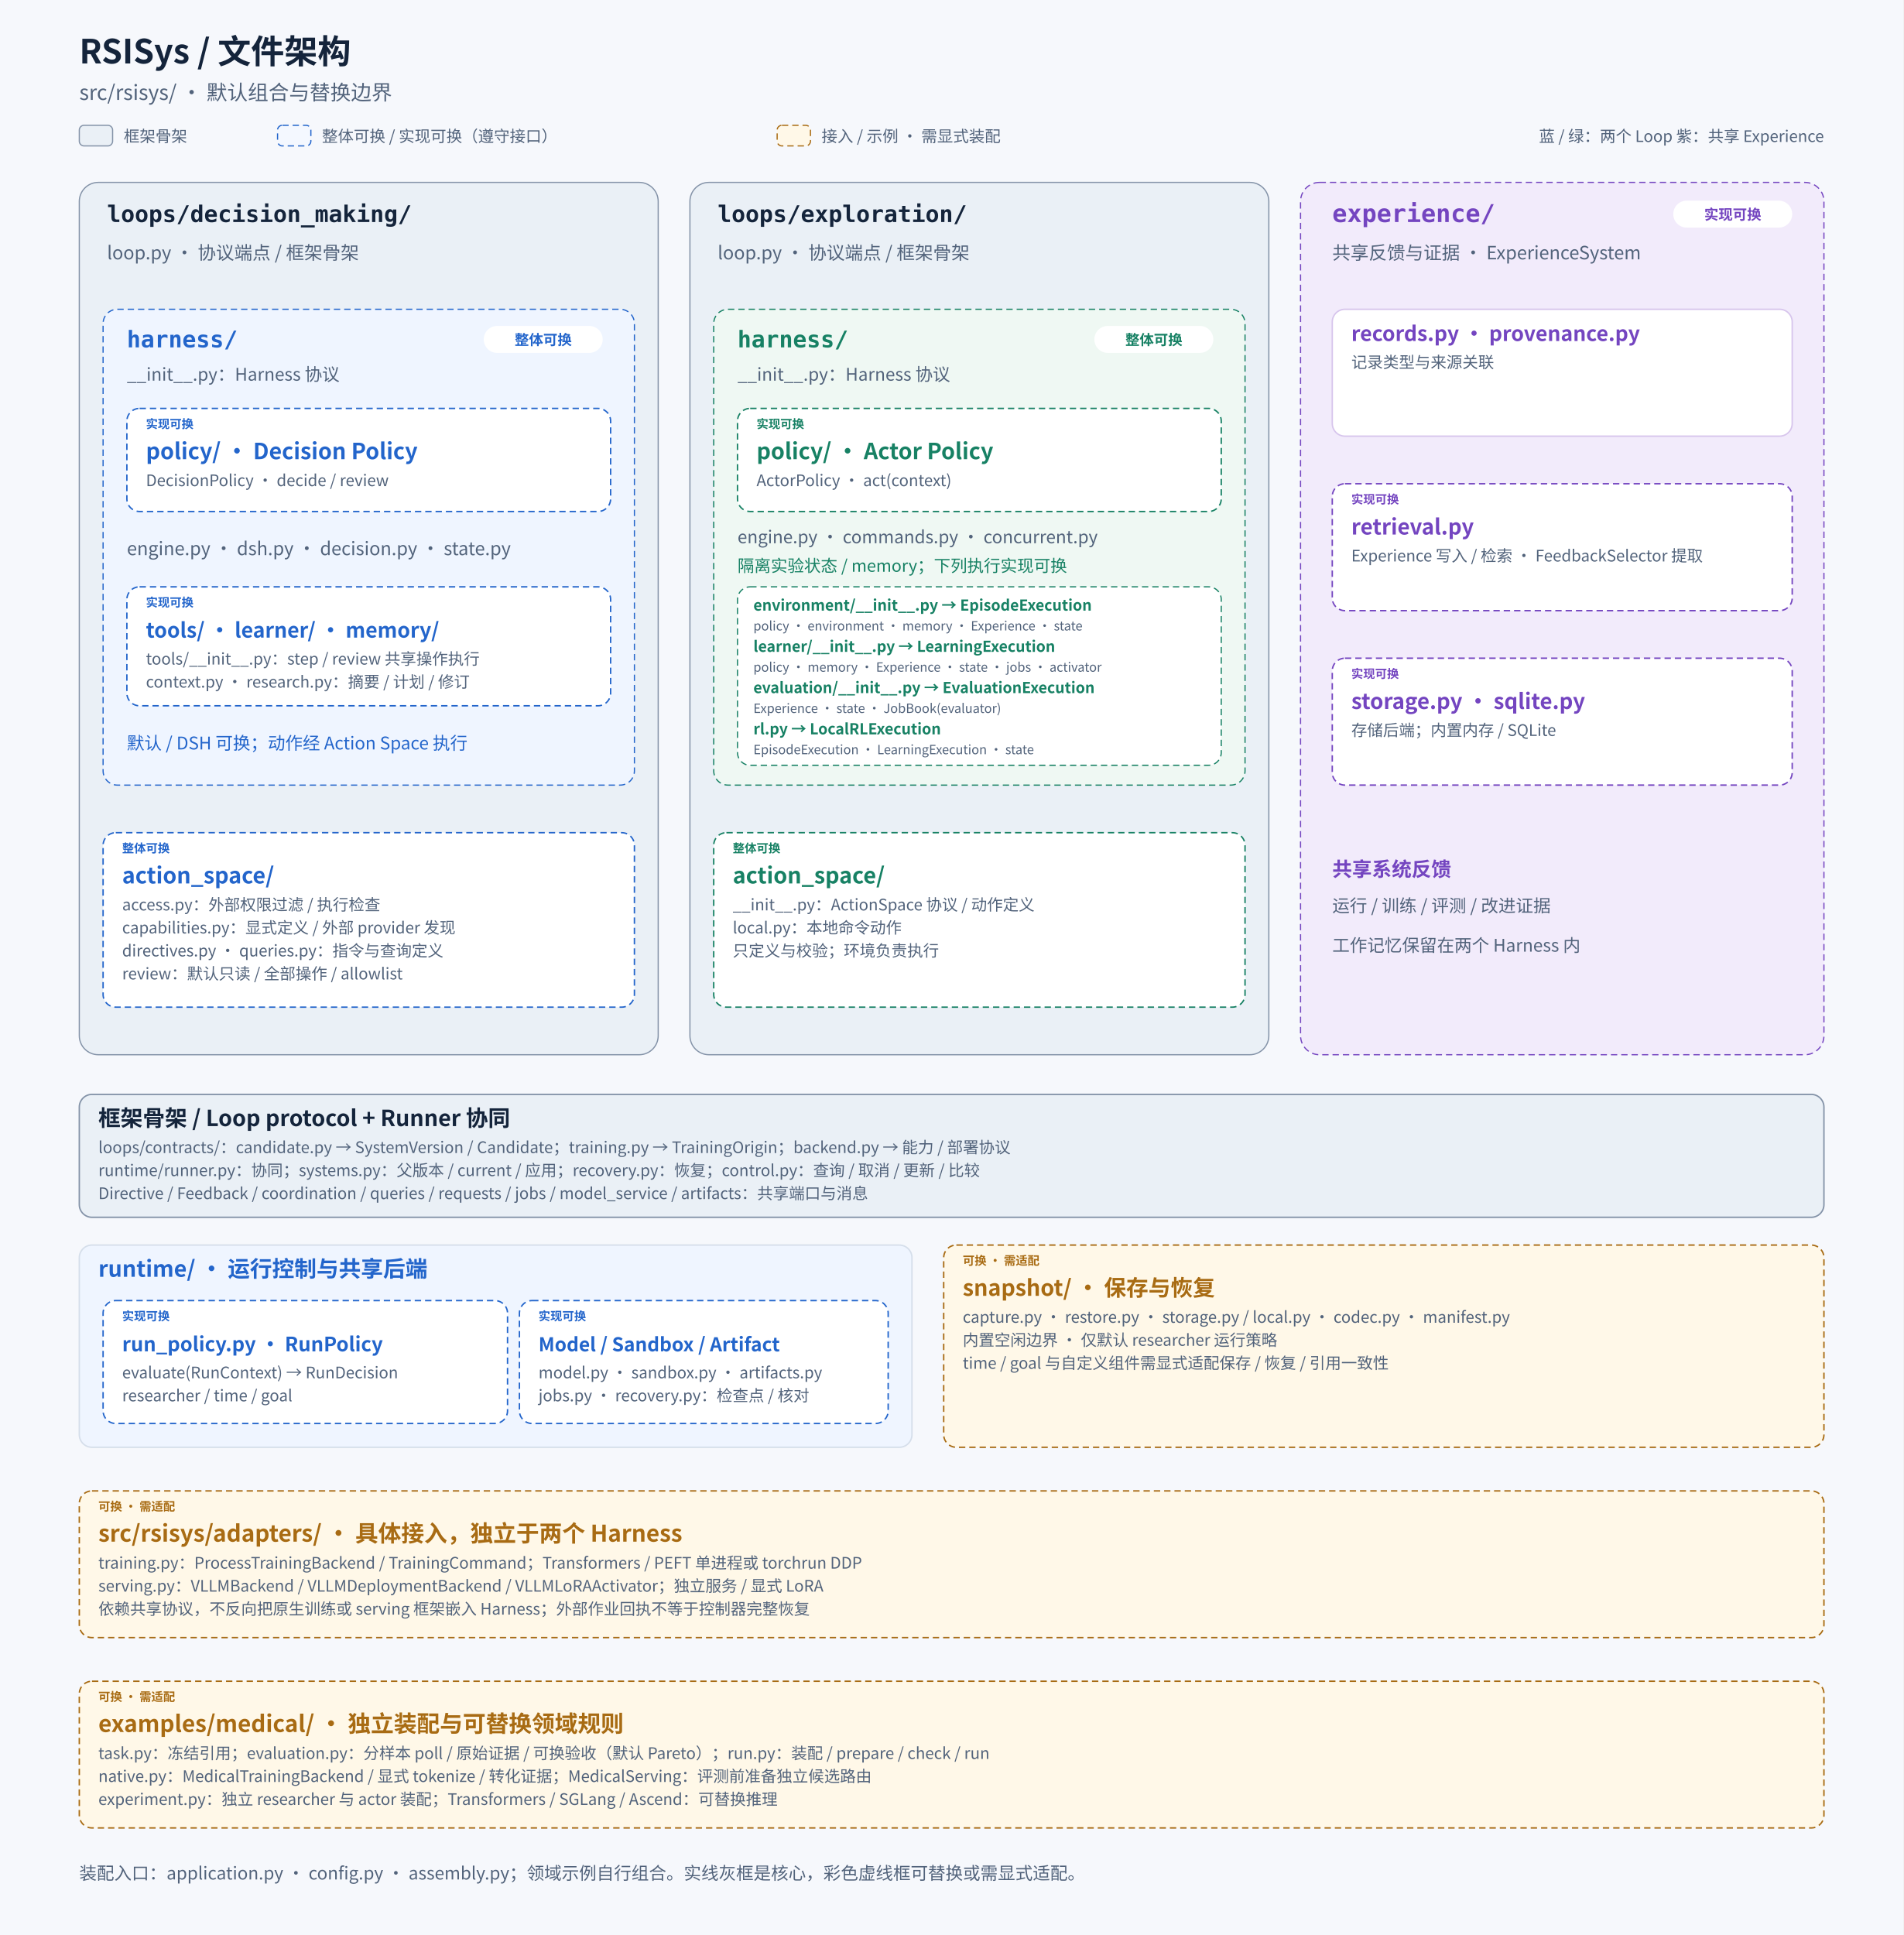
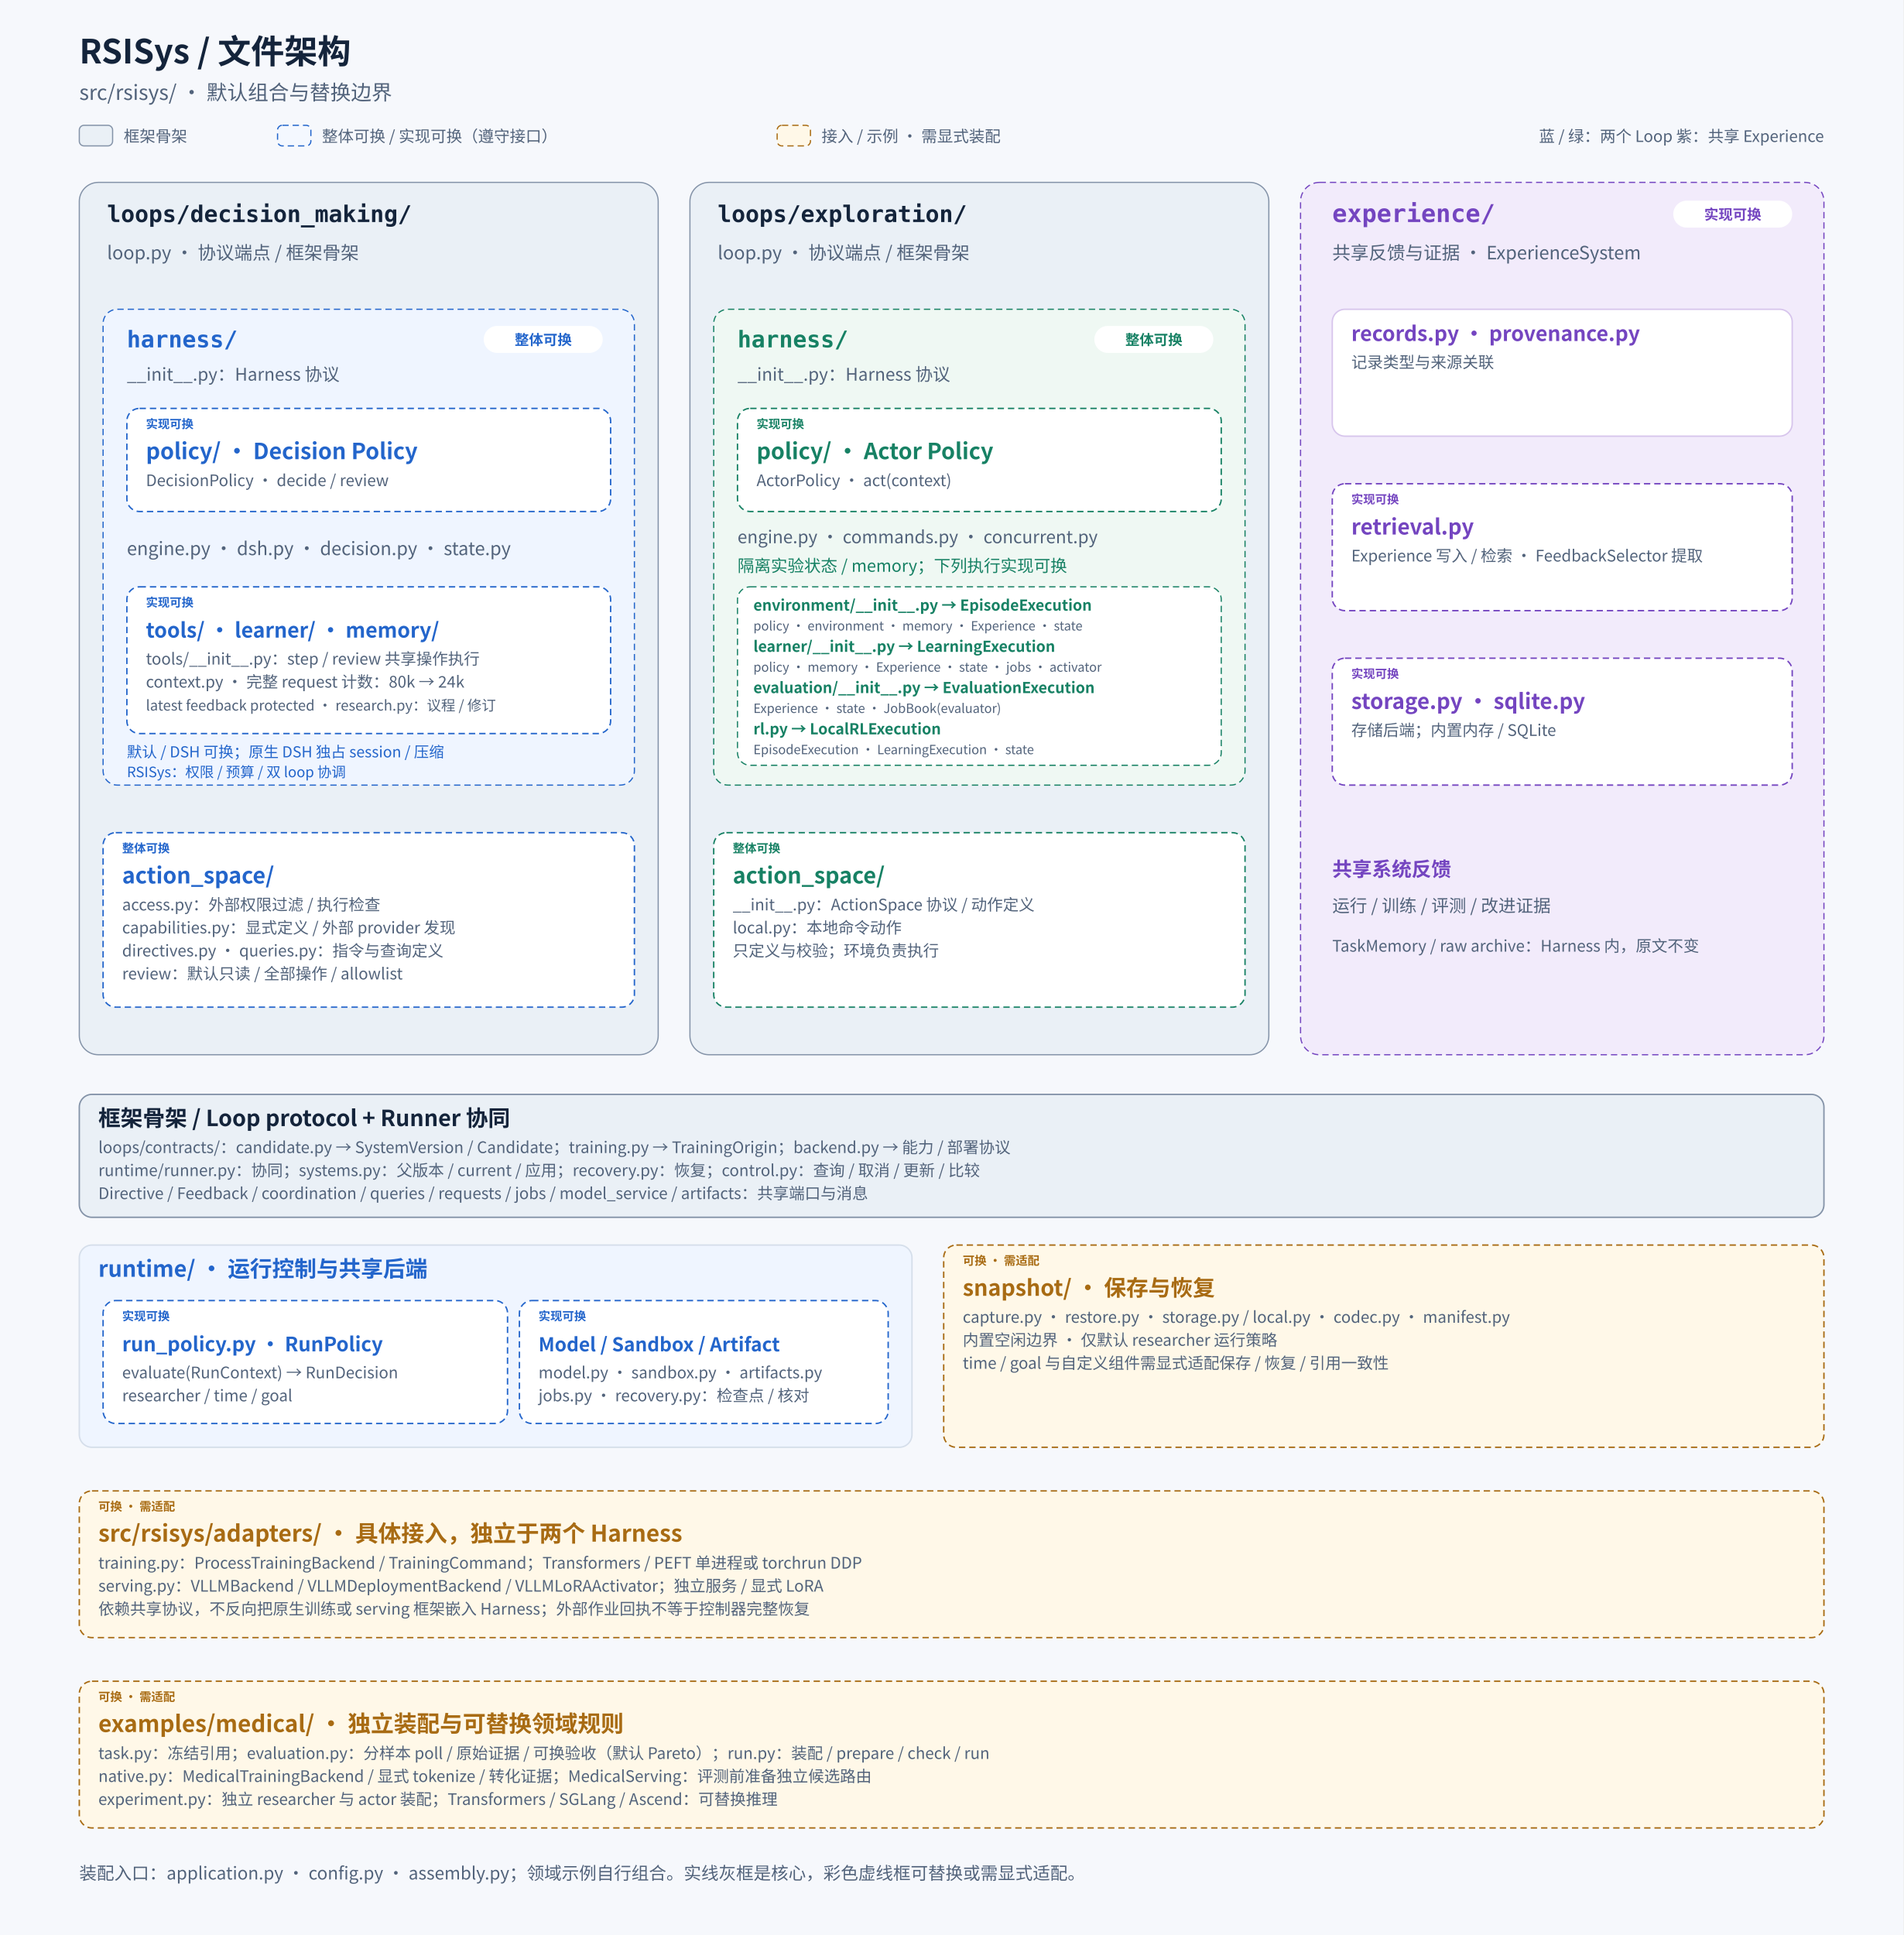
<svg xmlns="http://www.w3.org/2000/svg" width="2400" height="2440" viewBox="0 0 2400 2440" role="img" aria-labelledby="title desc">
  <defs>
    <marker id="arrow-gray" markerWidth="10" markerHeight="10" refX="8.7" refY="5" orient="auto" markerUnits="userSpaceOnUse">
      <path d="M 0 0 L 10 5 L 0 10 Z" fill="#8493A8" />
    </marker>
    <marker id="arrow-blue" markerWidth="10" markerHeight="10" refX="8.7" refY="5" orient="auto" markerUnits="userSpaceOnUse">
      <path d="M 0 0 L 10 5 L 0 10 Z" fill="#2365CB" />
    </marker>
    <marker id="arrow-green" markerWidth="10" markerHeight="10" refX="8.7" refY="5" orient="auto" markerUnits="userSpaceOnUse">
      <path d="M 0 0 L 10 5 L 0 10 Z" fill="#178164" />
    </marker>
    <marker id="arrow-purple" markerWidth="10" markerHeight="10" refX="8.7" refY="5" orient="auto" markerUnits="userSpaceOnUse">
      <path d="M 0 0 L 10 5 L 0 10 Z" fill="#7445C0" />
    </marker>
    <marker id="arrow-amber" markerWidth="10" markerHeight="10" refX="8.7" refY="5" orient="auto" markerUnits="userSpaceOnUse">
      <path d="M 0 0 L 10 5 L 0 10 Z" fill="#A86B13" />
    </marker>
  </defs>
  <rect width="2400" height="2440" fill="#F6F8FC" />
  <text x="100" y="80" font-family="'PingFang SC', 'Noto Sans CJK SC', 'Microsoft YaHei', sans-serif" font-size="42" font-weight="750" fill="#14243B" text-anchor="start">RSISys / 文件架构</text>
  <text x="100" y="126" font-family="'PingFang SC', 'Noto Sans CJK SC', 'Microsoft YaHei', sans-serif" font-size="26" font-weight="400" fill="#52637B" text-anchor="start">src/rsisys/ · 默认组合与替换边界</text>
  <rect x="100" y="158" width="42" height="26" rx="6" fill="#EAF0F6" stroke="#8493A8" stroke-width="1.5" />
  <text x="156" y="179" font-family="'PingFang SC', 'Noto Sans CJK SC', 'Microsoft YaHei', sans-serif" font-size="20" font-weight="400" fill="#52637B" text-anchor="start">框架骨架</text>
  <rect x="350" y="158" width="42" height="26" rx="6" fill="#F4F8FF" stroke="#2365CB" stroke-width="1.5" stroke-dasharray="8 5" />
  <text x="406" y="179" font-family="'PingFang SC', 'Noto Sans CJK SC', 'Microsoft YaHei', sans-serif" font-size="20" font-weight="400" fill="#52637B" text-anchor="start">整体可换 / 实现可换（遵守接口）</text>
  <rect x="980" y="158" width="42" height="26" rx="6" fill="#FFF8E8" stroke="#A86B13" stroke-width="1.5" stroke-dasharray="8 5" />
  <text x="1036" y="179" font-family="'PingFang SC', 'Noto Sans CJK SC', 'Microsoft YaHei', sans-serif" font-size="20" font-weight="400" fill="#52637B" text-anchor="start">接入 / 示例 · 需显式装配</text>
  <text x="2300" y="179" font-family="'PingFang SC', 'Noto Sans CJK SC', 'Microsoft YaHei', sans-serif" font-size="20" font-weight="400" fill="#52637B" text-anchor="end">蓝 / 绿：两个 Loop    紫：共享 Experience</text>
  <g id="decision-dir">
    <rect x="100" y="230" width="730" height="1100" rx="24" fill="#EAF0F6" stroke="#8493A8" stroke-width="1.5" />
    <text x="135" y="280" font-family="'SFMono-Regular', 'Menlo', 'Consolas', 'PingFang SC', monospace" font-size="29" font-weight="700" fill="#14243B" text-anchor="start">loops/decision_making/</text>
    <text x="135" y="327" font-family="'PingFang SC', 'Noto Sans CJK SC', 'Microsoft YaHei', sans-serif" font-size="23" font-weight="400" fill="#52637B" text-anchor="start">loop.py · 协议端点 / 框架骨架</text>
    <rect x="130" y="390" width="670" height="600" rx="18" fill="#EFF5FF" stroke="#2365CB" stroke-width="1.5" stroke-dasharray="8 5" />
    <text x="160" y="438" font-family="'SFMono-Regular', 'Menlo', 'Consolas', 'PingFang SC', monospace" font-size="29" font-weight="650" fill="#2365CB" text-anchor="start">harness/</text>
    <rect x="610" y="411" width="150" height="34" rx="17" fill="#FFFFFF" stroke="none" stroke-width="0" />
    <text x="685.0" y="435" font-family="'PingFang SC', 'Noto Sans CJK SC', 'Microsoft YaHei', sans-serif" font-size="18" font-weight="600" fill="#2365CB" text-anchor="middle">整体可换</text>
    <text x="160" y="480" font-family="'PingFang SC', 'Noto Sans CJK SC', 'Microsoft YaHei', sans-serif" font-size="22" font-weight="400" fill="#52637B" text-anchor="start">__init__.py：Harness 协议</text>
    <g id="decision-dir-policy">
      <rect x="160" y="515" width="610" height="130" rx="16" fill="#FFFFFF" stroke="#2365CB" stroke-width="1.8" stroke-dasharray="8 5" />
      <text x="184" y="540" font-family="'PingFang SC', 'Noto Sans CJK SC', 'Microsoft YaHei', sans-serif" font-size="15" font-weight="700" fill="#2365CB" text-anchor="start">实现可换</text>
      <text x="184" y="579" font-family="'PingFang SC', 'Noto Sans CJK SC', 'Microsoft YaHei', sans-serif" font-size="28" font-weight="650" fill="#2365CB" text-anchor="start">policy/ · Decision Policy</text>
      <text x="184" y="613" font-family="'PingFang SC', 'Noto Sans CJK SC', 'Microsoft YaHei', sans-serif" font-size="20" font-weight="400" fill="#52637B" text-anchor="start">DecisionPolicy · decide / review</text>
    </g>
    <text x="160" y="700" font-family="'PingFang SC', 'Noto Sans CJK SC', 'Microsoft YaHei', sans-serif" font-size="23" font-weight="400" fill="#52637B" text-anchor="start">engine.py · dsh.py · decision.py · state.py</text>
    <g id="decision-dir-internals">
-       <rect x="160" y="740" width="610" height="150" rx="16" fill="#FFFFFF" stroke="#2365CB" stroke-width="1.8" stroke-dasharray="8 5" />
+       <rect x="160" y="740" width="610" height="185" rx="16" fill="#FFFFFF" stroke="#2365CB" stroke-width="1.8" stroke-dasharray="8 5" />
      <text x="184" y="765" font-family="'PingFang SC', 'Noto Sans CJK SC', 'Microsoft YaHei', sans-serif" font-size="15" font-weight="700" fill="#2365CB" text-anchor="start">实现可换</text>
      <text x="184" y="804" font-family="'PingFang SC', 'Noto Sans CJK SC', 'Microsoft YaHei', sans-serif" font-size="26" font-weight="650" fill="#2365CB" text-anchor="start">tools/ · learner/ · memory/</text>
      <text x="184" y="838" font-family="'PingFang SC', 'Noto Sans CJK SC', 'Microsoft YaHei', sans-serif" font-size="20" font-weight="400" fill="#52637B" text-anchor="start">tools/__init__.py：step / review 共享操作执行</text>
-       <text x="184" y="867" font-family="'PingFang SC', 'Noto Sans CJK SC', 'Microsoft YaHei', sans-serif" font-size="20" font-weight="400" fill="#52637B" text-anchor="start">context.py · research.py：摘要 / 计划 / 修订</text>
+       <text x="184" y="867" font-family="'PingFang SC', 'Noto Sans CJK SC', 'Microsoft YaHei', sans-serif" font-size="20" font-weight="400" fill="#52637B" text-anchor="start">context.py · 完整 request 计数：80k → 24k</text>
+       <text x="184" y="896" font-family="'PingFang SC', 'Noto Sans CJK SC', 'Microsoft YaHei', sans-serif" font-size="18" font-weight="400" fill="#52637B" text-anchor="start">latest feedback protected · research.py：议程 / 修订</text>
    </g>
-     <text x="160" y="945" font-family="'PingFang SC', 'Noto Sans CJK SC', 'Microsoft YaHei', sans-serif" font-size="22" font-weight="400" fill="#2365CB" text-anchor="start">默认 / DSH 可换；动作经 Action Space 执行</text>
+     <text x="160" y="955" font-family="'PingFang SC', 'Noto Sans CJK SC', 'Microsoft YaHei', sans-serif" font-size="19" font-weight="400" fill="#2365CB" text-anchor="start">默认 / DSH 可换；原生 DSH 独占 session / 压缩</text>
+     <text x="160" y="980" font-family="'PingFang SC', 'Noto Sans CJK SC', 'Microsoft YaHei', sans-serif" font-size="18" font-weight="400" fill="#2365CB" text-anchor="start">RSISys：权限 / 预算 / 双 loop 协调</text>
    <g id="decision-dir-action-space">
      <rect x="130" y="1050" width="670" height="220" rx="16" fill="#FFFFFF" stroke="#2365CB" stroke-width="1.8" stroke-dasharray="8 5" />
      <text x="154" y="1075" font-family="'PingFang SC', 'Noto Sans CJK SC', 'Microsoft YaHei', sans-serif" font-size="15" font-weight="700" fill="#2365CB" text-anchor="start">整体可换</text>
      <text x="154" y="1114" font-family="'PingFang SC', 'Noto Sans CJK SC', 'Microsoft YaHei', sans-serif" font-size="28" font-weight="650" fill="#2365CB" text-anchor="start">action_space/</text>
      <text x="154" y="1148" font-family="'PingFang SC', 'Noto Sans CJK SC', 'Microsoft YaHei', sans-serif" font-size="20" font-weight="400" fill="#52637B" text-anchor="start">access.py：外部权限过滤 / 执行检查</text>
      <text x="154" y="1177" font-family="'PingFang SC', 'Noto Sans CJK SC', 'Microsoft YaHei', sans-serif" font-size="20" font-weight="400" fill="#52637B" text-anchor="start">capabilities.py：显式定义 / 外部 provider 发现</text>
      <text x="154" y="1206" font-family="'PingFang SC', 'Noto Sans CJK SC', 'Microsoft YaHei', sans-serif" font-size="20" font-weight="400" fill="#52637B" text-anchor="start">directives.py · queries.py：指令与查询定义</text>
      <text x="154" y="1235" font-family="'PingFang SC', 'Noto Sans CJK SC', 'Microsoft YaHei', sans-serif" font-size="20" font-weight="400" fill="#52637B" text-anchor="start">review：默认只读 / 全部操作 / allowlist</text>
    </g>
  </g>
  <g id="exploration-dir">
    <rect x="870" y="230" width="730" height="1100" rx="24" fill="#EAF0F6" stroke="#8493A8" stroke-width="1.5" />
    <text x="905" y="280" font-family="'SFMono-Regular', 'Menlo', 'Consolas', 'PingFang SC', monospace" font-size="29" font-weight="700" fill="#14243B" text-anchor="start">loops/exploration/</text>
    <text x="905" y="327" font-family="'PingFang SC', 'Noto Sans CJK SC', 'Microsoft YaHei', sans-serif" font-size="23" font-weight="400" fill="#52637B" text-anchor="start">loop.py · 协议端点 / 框架骨架</text>
    <rect x="900" y="390" width="670" height="600" rx="18" fill="#EFF8F3" stroke="#178164" stroke-width="1.5" stroke-dasharray="8 5" />
    <text x="930" y="438" font-family="'SFMono-Regular', 'Menlo', 'Consolas', 'PingFang SC', monospace" font-size="29" font-weight="650" fill="#178164" text-anchor="start">harness/</text>
    <rect x="1380" y="411" width="150" height="34" rx="17" fill="#FFFFFF" stroke="none" stroke-width="0" />
    <text x="1455.0" y="435" font-family="'PingFang SC', 'Noto Sans CJK SC', 'Microsoft YaHei', sans-serif" font-size="18" font-weight="600" fill="#178164" text-anchor="middle">整体可换</text>
    <text x="930" y="480" font-family="'PingFang SC', 'Noto Sans CJK SC', 'Microsoft YaHei', sans-serif" font-size="22" font-weight="400" fill="#52637B" text-anchor="start">__init__.py：Harness 协议</text>
    <g id="exploration-dir-policy">
      <rect x="930" y="515" width="610" height="130" rx="16" fill="#FFFFFF" stroke="#178164" stroke-width="1.8" stroke-dasharray="8 5" />
      <text x="954" y="540" font-family="'PingFang SC', 'Noto Sans CJK SC', 'Microsoft YaHei', sans-serif" font-size="15" font-weight="700" fill="#178164" text-anchor="start">实现可换</text>
      <text x="954" y="579" font-family="'PingFang SC', 'Noto Sans CJK SC', 'Microsoft YaHei', sans-serif" font-size="28" font-weight="650" fill="#178164" text-anchor="start">policy/ · Actor Policy</text>
      <text x="954" y="613" font-family="'PingFang SC', 'Noto Sans CJK SC', 'Microsoft YaHei', sans-serif" font-size="20" font-weight="400" fill="#52637B" text-anchor="start">ActorPolicy · act(context)</text>
    </g>
    <text x="930" y="685" font-family="'PingFang SC', 'Noto Sans CJK SC', 'Microsoft YaHei', sans-serif" font-size="22" font-weight="400" fill="#52637B" text-anchor="start">engine.py · commands.py · concurrent.py</text>
    <text x="930" y="721" font-family="'PingFang SC', 'Noto Sans CJK SC', 'Microsoft YaHei', sans-serif" font-size="21" font-weight="400" fill="#178164" text-anchor="start">隔离实验状态 / memory；下列执行实现可换</text>
    <g id="exploration-dir-internals">
      <rect x="930" y="740" width="610" height="225" rx="16" fill="#FFFFFF" stroke="#178164" stroke-width="1.5" stroke-dasharray="8 5" />
      <text x="950" y="770" font-family="'PingFang SC', 'Noto Sans CJK SC', 'Microsoft YaHei', sans-serif" font-size="19" font-weight="600" fill="#178164" text-anchor="start">environment/__init__.py → EpisodeExecution</text>
      <text x="950" y="795" font-family="'PingFang SC', 'Noto Sans CJK SC', 'Microsoft YaHei', sans-serif" font-size="16" font-weight="400" fill="#52637B" text-anchor="start">policy · environment · memory · Experience · state</text>
      <text x="950" y="822" font-family="'PingFang SC', 'Noto Sans CJK SC', 'Microsoft YaHei', sans-serif" font-size="19" font-weight="600" fill="#178164" text-anchor="start">learner/__init__.py → LearningExecution</text>
      <text x="950" y="847" font-family="'PingFang SC', 'Noto Sans CJK SC', 'Microsoft YaHei', sans-serif" font-size="16" font-weight="400" fill="#52637B" text-anchor="start">policy · memory · Experience · state · jobs · activator</text>
      <text x="950" y="874" font-family="'PingFang SC', 'Noto Sans CJK SC', 'Microsoft YaHei', sans-serif" font-size="19" font-weight="600" fill="#178164" text-anchor="start">evaluation/__init__.py → EvaluationExecution</text>
      <text x="950" y="899" font-family="'PingFang SC', 'Noto Sans CJK SC', 'Microsoft YaHei', sans-serif" font-size="16" font-weight="400" fill="#52637B" text-anchor="start">Experience · state · JobBook(evaluator)</text>
      <text x="950" y="926" font-family="'PingFang SC', 'Noto Sans CJK SC', 'Microsoft YaHei', sans-serif" font-size="19" font-weight="600" fill="#178164" text-anchor="start">rl.py → LocalRLExecution</text>
      <text x="950" y="951" font-family="'PingFang SC', 'Noto Sans CJK SC', 'Microsoft YaHei', sans-serif" font-size="16" font-weight="400" fill="#52637B" text-anchor="start">EpisodeExecution · LearningExecution · state</text>
    </g>
    <g id="exploration-dir-action-space">
      <rect x="900" y="1050" width="670" height="220" rx="16" fill="#FFFFFF" stroke="#178164" stroke-width="1.8" stroke-dasharray="8 5" />
      <text x="924" y="1075" font-family="'PingFang SC', 'Noto Sans CJK SC', 'Microsoft YaHei', sans-serif" font-size="15" font-weight="700" fill="#178164" text-anchor="start">整体可换</text>
      <text x="924" y="1114" font-family="'PingFang SC', 'Noto Sans CJK SC', 'Microsoft YaHei', sans-serif" font-size="28" font-weight="650" fill="#178164" text-anchor="start">action_space/</text>
      <text x="924" y="1148" font-family="'PingFang SC', 'Noto Sans CJK SC', 'Microsoft YaHei', sans-serif" font-size="20" font-weight="400" fill="#52637B" text-anchor="start">__init__.py：ActionSpace 协议 / 动作定义</text>
      <text x="924" y="1177" font-family="'PingFang SC', 'Noto Sans CJK SC', 'Microsoft YaHei', sans-serif" font-size="20" font-weight="400" fill="#52637B" text-anchor="start">local.py：本地命令动作</text>
      <text x="924" y="1206" font-family="'PingFang SC', 'Noto Sans CJK SC', 'Microsoft YaHei', sans-serif" font-size="20" font-weight="400" fill="#52637B" text-anchor="start">只定义与校验；环境负责执行</text>
    </g>
  </g>
  <rect x="1640" y="230" width="660" height="1100" rx="24" fill="#F2EBFB" stroke="#7445C0" stroke-width="1.5" stroke-dasharray="8 5" />
  <text x="1680" y="280" font-family="'SFMono-Regular', 'Menlo', 'Consolas', 'PingFang SC', monospace" font-size="31" font-weight="700" fill="#7445C0" text-anchor="start">experience/</text>
  <rect x="2110" y="253" width="150" height="34" rx="17" fill="#FFFFFF" stroke="none" stroke-width="0" />
  <text x="2185.0" y="277" font-family="'PingFang SC', 'Noto Sans CJK SC', 'Microsoft YaHei', sans-serif" font-size="18" font-weight="600" fill="#7445C0" text-anchor="middle">实现可换</text>
  <text x="1680" y="327" font-family="'PingFang SC', 'Noto Sans CJK SC', 'Microsoft YaHei', sans-serif" font-size="23" font-weight="400" fill="#52637B" text-anchor="start">共享反馈与证据 · ExperienceSystem</text>
  <g id="experience-records">
    <rect x="1680" y="390" width="580" height="160" rx="16" fill="#FFFFFF" stroke="#D7C5EC" stroke-width="1.8" />
    <text x="1704" y="430" font-family="'PingFang SC', 'Noto Sans CJK SC', 'Microsoft YaHei', sans-serif" font-size="26" font-weight="650" fill="#7445C0" text-anchor="start">records.py · provenance.py</text>
    <text x="1704" y="464" font-family="'PingFang SC', 'Noto Sans CJK SC', 'Microsoft YaHei', sans-serif" font-size="20" font-weight="400" fill="#52637B" text-anchor="start">记录类型与来源关联</text>
  </g>
  <g id="experience-retrieval">
    <rect x="1680" y="610" width="580" height="160" rx="16" fill="#FFFFFF" stroke="#7445C0" stroke-width="1.8" stroke-dasharray="8 5" />
    <text x="1704" y="635" font-family="'PingFang SC', 'Noto Sans CJK SC', 'Microsoft YaHei', sans-serif" font-size="15" font-weight="700" fill="#7445C0" text-anchor="start">实现可换</text>
    <text x="1704" y="674" font-family="'PingFang SC', 'Noto Sans CJK SC', 'Microsoft YaHei', sans-serif" font-size="27" font-weight="650" fill="#7445C0" text-anchor="start">retrieval.py</text>
    <text x="1704" y="708" font-family="'PingFang SC', 'Noto Sans CJK SC', 'Microsoft YaHei', sans-serif" font-size="20" font-weight="400" fill="#52637B" text-anchor="start">Experience 写入 / 检索 · FeedbackSelector 提取</text>
  </g>
  <g id="experience-storage">
    <rect x="1680" y="830" width="580" height="160" rx="16" fill="#FFFFFF" stroke="#7445C0" stroke-width="1.8" stroke-dasharray="8 5" />
    <text x="1704" y="855" font-family="'PingFang SC', 'Noto Sans CJK SC', 'Microsoft YaHei', sans-serif" font-size="15" font-weight="700" fill="#7445C0" text-anchor="start">实现可换</text>
    <text x="1704" y="894" font-family="'PingFang SC', 'Noto Sans CJK SC', 'Microsoft YaHei', sans-serif" font-size="27" font-weight="650" fill="#7445C0" text-anchor="start">storage.py · sqlite.py</text>
    <text x="1704" y="928" font-family="'PingFang SC', 'Noto Sans CJK SC', 'Microsoft YaHei', sans-serif" font-size="20" font-weight="400" fill="#52637B" text-anchor="start">存储后端；内置内存 / SQLite</text>
  </g>
  <text x="1680" y="1105" font-family="'PingFang SC', 'Noto Sans CJK SC', 'Microsoft YaHei', sans-serif" font-size="25" font-weight="650" fill="#7445C0" text-anchor="start">共享系统反馈</text>
  <text x="1680" y="1150" font-family="'PingFang SC', 'Noto Sans CJK SC', 'Microsoft YaHei', sans-serif" font-size="22" font-weight="400" fill="#52637B" text-anchor="start">运行 / 训练 / 评测 / 改进证据</text>
-   <text x="1680" y="1200" font-family="'PingFang SC', 'Noto Sans CJK SC', 'Microsoft YaHei', sans-serif" font-size="22" font-weight="400" fill="#52637B" text-anchor="start">工作记忆保留在两个 Harness 内</text>
+   <text x="1680" y="1200" font-family="'PingFang SC', 'Noto Sans CJK SC', 'Microsoft YaHei', sans-serif" font-size="20" font-weight="400" fill="#52637B" text-anchor="start">TaskMemory / raw archive：Harness 内，原文不变</text>
  <g id="framework">
    <rect x="100" y="1380" width="2200" height="155" rx="16" fill="#EAF0F6" stroke="#8493A8" stroke-width="1.8" />
    <text x="124" y="1420" font-family="'PingFang SC', 'Noto Sans CJK SC', 'Microsoft YaHei', sans-serif" font-size="28" font-weight="650" fill="#14243B" text-anchor="start">框架骨架 / Loop protocol + Runner 协同</text>
    <text x="124" y="1454" font-family="'PingFang SC', 'Noto Sans CJK SC', 'Microsoft YaHei', sans-serif" font-size="20" font-weight="400" fill="#52637B" text-anchor="start">loops/contracts/：candidate.py → SystemVersion / Candidate；training.py → TrainingOrigin；backend.py → 能力 / 部署协议</text>
    <text x="124" y="1483" font-family="'PingFang SC', 'Noto Sans CJK SC', 'Microsoft YaHei', sans-serif" font-size="20" font-weight="400" fill="#52637B" text-anchor="start">runtime/runner.py：协同；systems.py：父版本 / current / 应用；recovery.py：恢复；control.py：查询 / 取消 / 更新 / 比较</text>
    <text x="124" y="1512" font-family="'PingFang SC', 'Noto Sans CJK SC', 'Microsoft YaHei', sans-serif" font-size="20" font-weight="400" fill="#52637B" text-anchor="start">Directive / Feedback / coordination / queries / requests / jobs / model_service / artifacts：共享端口与消息</text>
  </g>
  <g id="runtime-dir">
    <g id="runtime-boundary">
      <rect x="100" y="1570" width="1050" height="255" rx="16" fill="#EFF5FF" stroke="#D5DEEA" stroke-width="1.8" />
      <text x="124" y="1610" font-family="'PingFang SC', 'Noto Sans CJK SC', 'Microsoft YaHei', sans-serif" font-size="28" font-weight="650" fill="#2365CB" text-anchor="start">runtime/ · 运行控制与共享后端</text>
    </g>
    <g id="runtime-run-policy">
      <rect x="130" y="1640" width="510" height="155" rx="16" fill="#FFFFFF" stroke="#2365CB" stroke-width="1.8" stroke-dasharray="8 5" />
      <text x="154" y="1665" font-family="'PingFang SC', 'Noto Sans CJK SC', 'Microsoft YaHei', sans-serif" font-size="15" font-weight="700" fill="#2365CB" text-anchor="start">实现可换</text>
      <text x="154" y="1704" font-family="'PingFang SC', 'Noto Sans CJK SC', 'Microsoft YaHei', sans-serif" font-size="25" font-weight="650" fill="#2365CB" text-anchor="start">run_policy.py · RunPolicy</text>
      <text x="154" y="1738" font-family="'PingFang SC', 'Noto Sans CJK SC', 'Microsoft YaHei', sans-serif" font-size="20" font-weight="400" fill="#52637B" text-anchor="start">evaluate(RunContext) → RunDecision</text>
      <text x="154" y="1767" font-family="'PingFang SC', 'Noto Sans CJK SC', 'Microsoft YaHei', sans-serif" font-size="20" font-weight="400" fill="#52637B" text-anchor="start">researcher / time / goal</text>
    </g>
    <g id="runtime-backend-files">
      <rect x="655" y="1640" width="465" height="155" rx="16" fill="#FFFFFF" stroke="#2365CB" stroke-width="1.8" stroke-dasharray="8 5" />
      <text x="679" y="1665" font-family="'PingFang SC', 'Noto Sans CJK SC', 'Microsoft YaHei', sans-serif" font-size="15" font-weight="700" fill="#2365CB" text-anchor="start">实现可换</text>
      <text x="679" y="1704" font-family="'PingFang SC', 'Noto Sans CJK SC', 'Microsoft YaHei', sans-serif" font-size="24" font-weight="650" fill="#2365CB" text-anchor="start">Model / Sandbox / Artifact</text>
      <text x="679" y="1738" font-family="'PingFang SC', 'Noto Sans CJK SC', 'Microsoft YaHei', sans-serif" font-size="20" font-weight="400" fill="#52637B" text-anchor="start">model.py · sandbox.py · artifacts.py</text>
      <text x="679" y="1767" font-family="'PingFang SC', 'Noto Sans CJK SC', 'Microsoft YaHei', sans-serif" font-size="20" font-weight="400" fill="#52637B" text-anchor="start">jobs.py · recovery.py：检查点 / 核对</text>
    </g>
  </g>
  <g id="snapshot-dir">
    <rect x="1190" y="1570" width="1110" height="255" rx="16" fill="#FFF8E8" stroke="#A86B13" stroke-width="1.8" stroke-dasharray="8 5" />
    <text x="1214" y="1595" font-family="'PingFang SC', 'Noto Sans CJK SC', 'Microsoft YaHei', sans-serif" font-size="15" font-weight="700" fill="#A86B13" text-anchor="start">可换 · 需适配</text>
    <text x="1214" y="1634" font-family="'PingFang SC', 'Noto Sans CJK SC', 'Microsoft YaHei', sans-serif" font-size="28" font-weight="650" fill="#A86B13" text-anchor="start">snapshot/ · 保存与恢复</text>
    <text x="1214" y="1668" font-family="'PingFang SC', 'Noto Sans CJK SC', 'Microsoft YaHei', sans-serif" font-size="20" font-weight="400" fill="#52637B" text-anchor="start">capture.py · restore.py · storage.py / local.py · codec.py · manifest.py</text>
    <text x="1214" y="1697" font-family="'PingFang SC', 'Noto Sans CJK SC', 'Microsoft YaHei', sans-serif" font-size="20" font-weight="400" fill="#52637B" text-anchor="start">内置空闲边界 · 仅默认 researcher 运行策略</text>
    <text x="1214" y="1726" font-family="'PingFang SC', 'Noto Sans CJK SC', 'Microsoft YaHei', sans-serif" font-size="20" font-weight="400" fill="#52637B" text-anchor="start">time / goal 与自定义组件需显式适配保存 / 恢复 / 引用一致性</text>
  </g>
  <g id="concrete-adapters">
    <rect x="100" y="1880" width="2200" height="185" rx="16" fill="#FFF8E8" stroke="#A86B13" stroke-width="1.8" stroke-dasharray="8 5" />
    <text x="124" y="1905" font-family="'PingFang SC', 'Noto Sans CJK SC', 'Microsoft YaHei', sans-serif" font-size="15" font-weight="700" fill="#A86B13" text-anchor="start">可换 · 需适配</text>
    <text x="124" y="1944" font-family="'PingFang SC', 'Noto Sans CJK SC', 'Microsoft YaHei', sans-serif" font-size="29" font-weight="650" fill="#A86B13" text-anchor="start">src/rsisys/adapters/ · 具体接入，独立于两个 Harness</text>
    <text x="124" y="1978" font-family="'PingFang SC', 'Noto Sans CJK SC', 'Microsoft YaHei', sans-serif" font-size="20" font-weight="400" fill="#52637B" text-anchor="start">training.py：ProcessTrainingBackend / TrainingCommand；Transformers / PEFT 单进程或 torchrun DDP</text>
    <text x="124" y="2007" font-family="'PingFang SC', 'Noto Sans CJK SC', 'Microsoft YaHei', sans-serif" font-size="20" font-weight="400" fill="#52637B" text-anchor="start">serving.py：VLLMBackend / VLLMDeploymentBackend / VLLMLoRAActivator；独立服务 / 显式 LoRA</text>
    <text x="124" y="2036" font-family="'PingFang SC', 'Noto Sans CJK SC', 'Microsoft YaHei', sans-serif" font-size="20" font-weight="400" fill="#52637B" text-anchor="start">依赖共享协议，不反向把原生训练或 serving 框架嵌入 Harness；外部作业回执不等于控制器完整恢复</text>
  </g>
  <g id="medical-example-files">
    <rect x="100" y="2120" width="2200" height="185" rx="16" fill="#FFF8E8" stroke="#A86B13" stroke-width="1.8" stroke-dasharray="8 5" />
    <text x="124" y="2145" font-family="'PingFang SC', 'Noto Sans CJK SC', 'Microsoft YaHei', sans-serif" font-size="15" font-weight="700" fill="#A86B13" text-anchor="start">可换 · 需适配</text>
    <text x="124" y="2184" font-family="'PingFang SC', 'Noto Sans CJK SC', 'Microsoft YaHei', sans-serif" font-size="29" font-weight="650" fill="#A86B13" text-anchor="start">examples/medical/ · 独立装配与可替换领域规则</text>
    <text x="124" y="2218" font-family="'PingFang SC', 'Noto Sans CJK SC', 'Microsoft YaHei', sans-serif" font-size="20" font-weight="400" fill="#52637B" text-anchor="start">task.py：冻结引用；evaluation.py：分样本 poll / 原始证据 / 可换验收（默认 Pareto）；run.py：装配 / prepare / check / run</text>
    <text x="124" y="2247" font-family="'PingFang SC', 'Noto Sans CJK SC', 'Microsoft YaHei', sans-serif" font-size="20" font-weight="400" fill="#52637B" text-anchor="start">native.py：MedicalTrainingBackend / 显式 tokenize / 转化证据；MedicalServing：评测前准备独立候选路由</text>
    <text x="124" y="2276" font-family="'PingFang SC', 'Noto Sans CJK SC', 'Microsoft YaHei', sans-serif" font-size="20" font-weight="400" fill="#52637B" text-anchor="start">experiment.py：独立 researcher 与 actor 装配；Transformers / SGLang / Ascend：可替换推理</text>
  </g>
  <text x="100" y="2370" font-family="'PingFang SC', 'Noto Sans CJK SC', 'Microsoft YaHei', sans-serif" font-size="22" font-weight="400" fill="#52637B" text-anchor="start">装配入口：application.py · config.py · assembly.py；领域示例自行组合。实线灰框是核心，彩色虚线框可替换或需显式适配。</text>
</svg>
